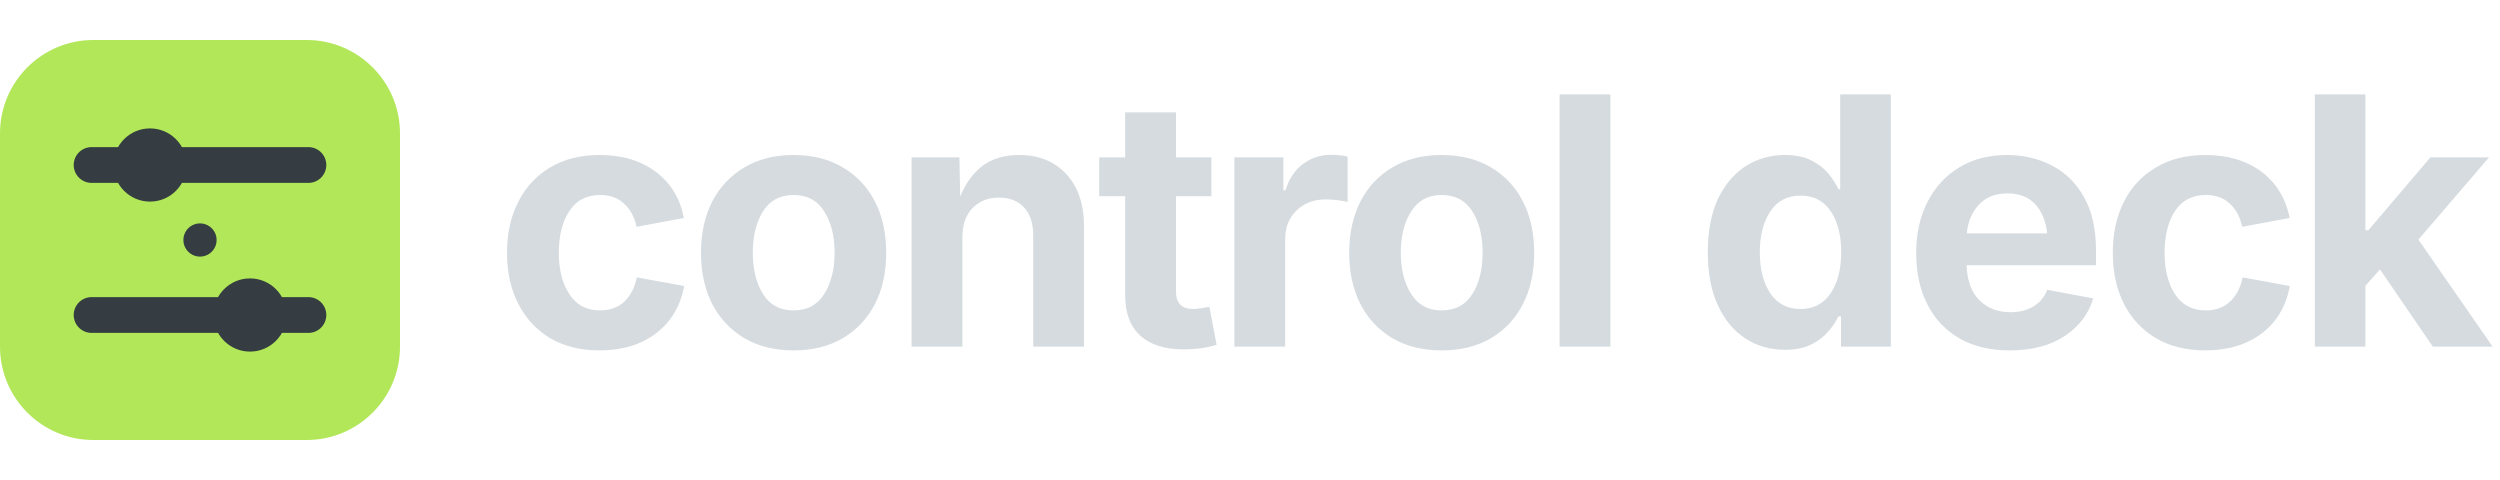
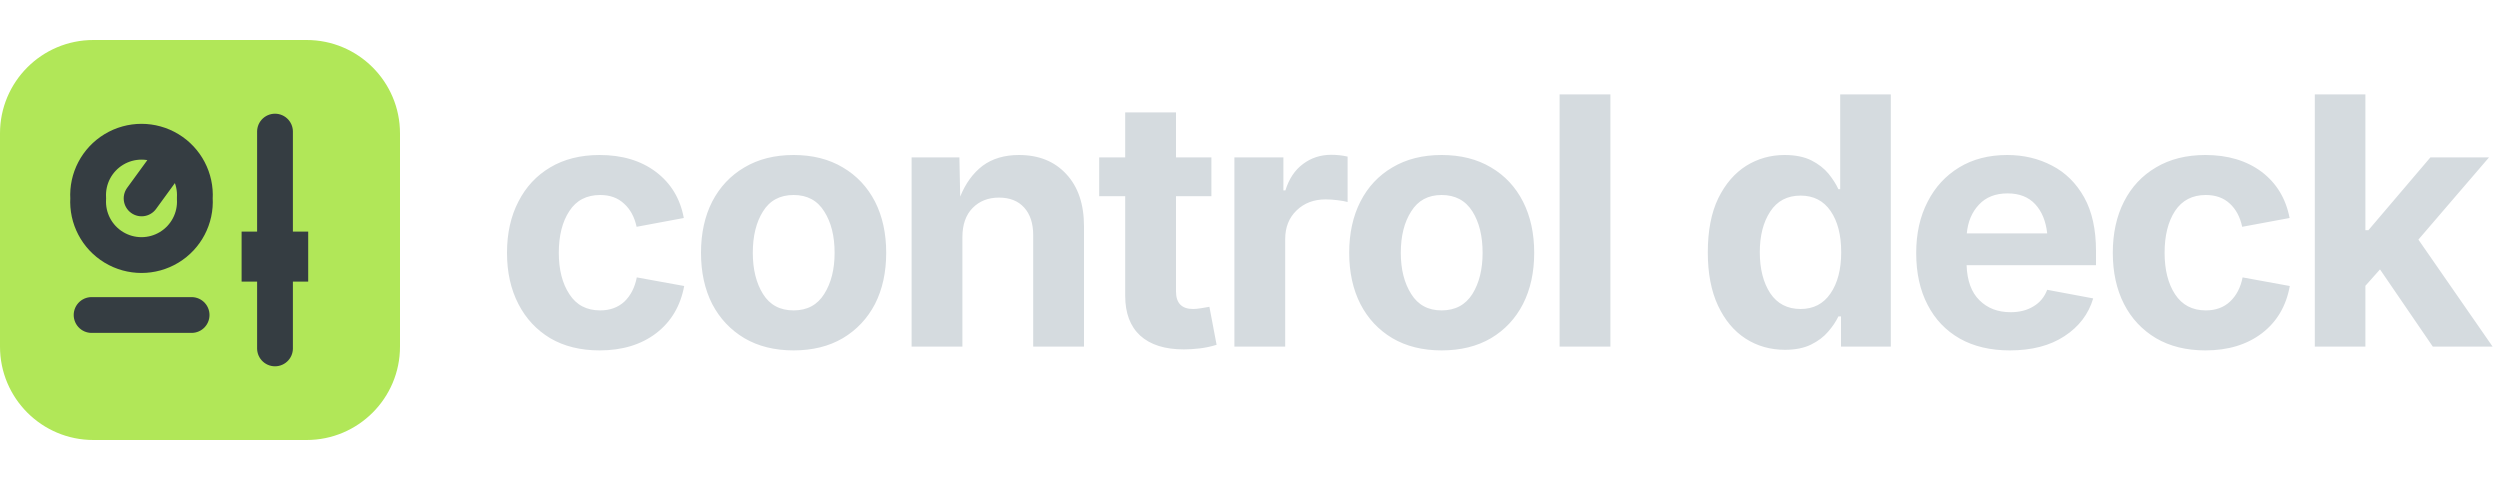
<svg xmlns="http://www.w3.org/2000/svg" viewBox="0 0 125 24" width="125" height="24">
  <path id="mark-1" d="M4.67 2H15.33A4.67 4.67 0 0 1 20 6.67V17.33A4.67 4.67 0 0 1 15.33 22H4.67A4.67 4.67 0 0 1 0 17.33V6.67A4.67 4.67 0 0 1 4.67 2Z" fill="#B1E758" />
-   <path id="cut-2" d="M 4.58 8.25 H 15.42 M 4.58 15.75 H 15.42" fill="none" stroke="#353D42" stroke-width="1.79" stroke-linecap="round" stroke-linejoin="round" />
-   <circle id="cut-3" cx="7.5" cy="8.25" r="1.83" fill="#353D42" />
-   <circle id="cut-4" cx="12.5" cy="15.75" r="1.83" fill="#353D42" />
-   <circle id="cut-5" cx="10" cy="12" r="0.83" fill="#353D42" />
-   <path id="word-6" d="M29.98 17.52Q28.55 17.52 27.51 16.91Q26.48 16.29 25.92 15.2Q25.35 14.1 25.35 12.64Q25.35 11.18 25.92 10.08Q26.48 8.98 27.51 8.37Q28.55 7.75 29.98 7.75Q31.67 7.75 32.79 8.59Q33.92 9.44 34.19 10.9L31.83 11.34Q31.67 10.6 31.2 10.18Q30.74 9.75 30.01 9.75Q28.99 9.75 28.47 10.55Q27.94 11.35 27.94 12.64Q27.94 13.91 28.47 14.71Q28.99 15.52 30.01 15.52Q30.74 15.52 31.22 15.08Q31.69 14.63 31.84 13.87L34.21 14.3Q33.93 15.8 32.81 16.66Q31.68 17.52 29.98 17.52Z M39.68 17.52Q38.26 17.52 37.22 16.91Q36.18 16.29 35.61 15.2Q35.05 14.1 35.05 12.64Q35.05 11.18 35.61 10.08Q36.18 8.98 37.22 8.37Q38.26 7.75 39.68 7.75Q41.1 7.75 42.14 8.37Q43.18 8.98 43.75 10.08Q44.31 11.18 44.31 12.64Q44.31 14.1 43.75 15.2Q43.18 16.29 42.14 16.91Q41.1 17.52 39.68 17.52ZM39.68 15.52Q40.7 15.52 41.21 14.7Q41.73 13.88 41.73 12.64Q41.73 11.38 41.21 10.57Q40.7 9.75 39.68 9.75Q38.66 9.75 38.15 10.57Q37.64 11.38 37.64 12.64Q37.64 13.88 38.15 14.7Q38.66 15.52 39.68 15.52Z M48.12 11.86V17.33H45.58V7.87H47.97L48.01 9.83Q48.41 8.84 49.13 8.29Q49.86 7.75 50.95 7.75Q52.43 7.75 53.31 8.7Q54.2 9.65 54.2 11.32V17.33H51.66V11.76Q51.66 10.88 51.21 10.38Q50.76 9.88 49.95 9.88Q49.14 9.88 48.63 10.4Q48.12 10.92 48.12 11.86Z M60.57 7.87V9.81H58.8V14.57Q58.8 15.45 59.66 15.45Q59.81 15.45 60.06 15.41Q60.32 15.37 60.47 15.34L60.83 17.24Q60.41 17.37 59.99 17.42Q59.57 17.47 59.19 17.47Q57.77 17.47 57.01 16.78Q56.26 16.09 56.26 14.79V9.81H54.96V7.87H56.26V5.62H58.8V7.87Z M61.72 17.33V7.87H64.17V9.52H64.27Q64.54 8.65 65.15 8.2Q65.76 7.74 66.56 7.74Q66.99 7.74 67.38 7.83V10.1Q67.21 10.05 66.88 10.01Q66.56 9.97 66.28 9.97Q65.4 9.97 64.83 10.52Q64.26 11.07 64.26 11.95V17.33Z M72.08 17.52Q70.66 17.52 69.62 16.91Q68.58 16.29 68.02 15.2Q67.46 14.1 67.46 12.64Q67.46 11.18 68.02 10.08Q68.58 8.98 69.62 8.37Q70.66 7.75 72.08 7.75Q73.51 7.75 74.55 8.37Q75.59 8.98 76.15 10.08Q76.71 11.18 76.71 12.64Q76.71 14.1 76.15 15.2Q75.59 16.29 74.55 16.91Q73.51 17.52 72.08 17.52ZM72.08 15.52Q73.1 15.52 73.62 14.7Q74.13 13.88 74.13 12.64Q74.13 11.38 73.62 10.57Q73.1 9.75 72.08 9.75Q71.07 9.75 70.56 10.57Q70.04 11.38 70.04 12.64Q70.04 13.88 70.56 14.7Q71.07 15.52 72.08 15.52Z M80.52 4.72V17.33H77.98V4.72Z M89.25 17.49Q88.15 17.49 87.28 16.93Q86.41 16.37 85.9 15.28Q85.39 14.19 85.39 12.62Q85.39 11 85.91 9.92Q86.44 8.84 87.31 8.29Q88.18 7.75 89.23 7.75Q90.03 7.75 90.57 8.02Q91.1 8.29 91.43 8.69Q91.75 9.09 91.92 9.46H92.01V4.72H94.54V17.33H92.05V15.82H91.92Q91.74 16.2 91.41 16.58Q91.08 16.97 90.55 17.23Q90.02 17.49 89.25 17.49ZM90.03 15.45Q90.99 15.45 91.52 14.68Q92.06 13.9 92.06 12.61Q92.06 11.32 91.53 10.55Q91 9.78 90.03 9.78Q89.03 9.78 88.51 10.58Q87.99 11.37 87.99 12.61Q87.99 13.86 88.51 14.66Q89.04 15.45 90.03 15.45Z M100.49 17.52Q99.04 17.52 97.99 16.93Q96.94 16.33 96.38 15.24Q95.81 14.15 95.81 12.65Q95.81 11.19 96.38 10.09Q96.94 8.99 97.96 8.37Q98.98 7.75 100.36 7.75Q101.59 7.75 102.6 8.28Q103.61 8.8 104.21 9.87Q104.8 10.93 104.8 12.55V13.26H98.33Q98.37 14.42 98.97 15.01Q99.57 15.61 100.53 15.61Q101.2 15.61 101.67 15.32Q102.15 15.04 102.36 14.49L104.66 14.92Q104.31 16.1 103.22 16.81Q102.14 17.52 100.49 17.52ZM98.34 11.67H102.36Q102.26 10.75 101.76 10.21Q101.26 9.67 100.38 9.67Q99.47 9.67 98.95 10.23Q98.42 10.79 98.34 11.67Z M110.27 17.52Q108.84 17.52 107.8 16.91Q106.76 16.29 106.2 15.2Q105.64 14.1 105.64 12.64Q105.64 11.18 106.2 10.08Q106.76 8.98 107.8 8.37Q108.84 7.75 110.27 7.75Q111.95 7.75 113.08 8.59Q114.2 9.44 114.48 10.9L112.11 11.34Q111.95 10.6 111.49 10.18Q111.03 9.75 110.29 9.75Q109.28 9.75 108.75 10.55Q108.23 11.35 108.23 12.64Q108.23 13.91 108.75 14.71Q109.28 15.52 110.29 15.52Q111.03 15.52 111.5 15.08Q111.98 14.63 112.13 13.87L114.49 14.3Q114.22 15.8 113.1 16.66Q111.97 17.52 110.27 17.52Z M115.74 17.33V4.72H118.27V11.51H118.42L121.52 7.87H124.45L120.92 11.98L124.63 17.33H121.64L119 13.47L118.27 14.29V17.33Z" fill="#D5DBDF" />
+   <path id="cut-2" d="M 7.08 9.92 m -2.67 0 a 2.67 2.67 0 1 0 5.33 0 a 2.67 2.67 0 1 0 -5.33 0 M 7.08 9.92 L 8.42 8.08 M 13.75 6.58 V 17.42 M 4.58 15.75 H 9.58" fill="none" stroke="#353D42" stroke-width="1.79" stroke-linecap="round" stroke-linejoin="round" />
+   <path id="cut-3" d="M 12.08 11.58 h 3.33 v 2.5 h -3.33 z" fill="#353D42" />
+   <path id="word-4" d="M29.98 17.52Q28.55 17.52 27.51 16.91Q26.48 16.29 25.92 15.2Q25.35 14.1 25.35 12.64Q25.35 11.18 25.92 10.08Q26.48 8.98 27.51 8.37Q28.55 7.75 29.98 7.75Q31.67 7.75 32.79 8.59Q33.92 9.44 34.19 10.9L31.83 11.34Q31.67 10.6 31.2 10.18Q30.74 9.75 30.01 9.75Q28.99 9.75 28.47 10.55Q27.94 11.35 27.94 12.64Q27.94 13.91 28.47 14.71Q28.99 15.52 30.01 15.52Q30.74 15.52 31.22 15.08Q31.69 14.63 31.84 13.87L34.21 14.3Q33.93 15.8 32.81 16.66Q31.68 17.52 29.98 17.52Z M39.68 17.52Q38.26 17.52 37.22 16.91Q36.18 16.29 35.61 15.2Q35.05 14.1 35.05 12.64Q35.05 11.18 35.61 10.08Q36.18 8.98 37.22 8.37Q38.26 7.75 39.68 7.75Q41.1 7.75 42.14 8.37Q43.18 8.98 43.75 10.08Q44.31 11.18 44.31 12.64Q44.31 14.1 43.75 15.2Q43.18 16.29 42.14 16.91Q41.1 17.52 39.68 17.52ZM39.68 15.52Q40.7 15.52 41.21 14.7Q41.73 13.88 41.73 12.64Q41.73 11.38 41.21 10.57Q40.7 9.75 39.68 9.75Q38.66 9.75 38.15 10.57Q37.64 11.38 37.64 12.64Q37.64 13.88 38.15 14.7Q38.66 15.52 39.68 15.52Z M48.12 11.86V17.33H45.58V7.87H47.97L48.01 9.83Q48.41 8.84 49.13 8.29Q49.86 7.75 50.95 7.75Q52.43 7.75 53.31 8.7Q54.2 9.65 54.2 11.32V17.33H51.66V11.76Q51.66 10.88 51.21 10.38Q50.76 9.88 49.95 9.88Q49.14 9.88 48.63 10.4Q48.12 10.92 48.12 11.86Z M60.57 7.87V9.81H58.8V14.57Q58.8 15.45 59.66 15.45Q59.81 15.45 60.06 15.41Q60.32 15.37 60.47 15.34L60.83 17.24Q60.41 17.37 59.99 17.42Q59.57 17.47 59.19 17.47Q57.77 17.47 57.01 16.78Q56.26 16.09 56.26 14.79V9.81H54.96V7.87H56.26V5.62H58.8V7.87Z M61.72 17.33V7.87H64.17V9.52H64.27Q64.54 8.65 65.15 8.2Q65.76 7.74 66.56 7.74Q66.99 7.74 67.38 7.83V10.1Q67.21 10.05 66.88 10.01Q66.56 9.97 66.28 9.97Q65.4 9.97 64.83 10.52Q64.26 11.07 64.26 11.95V17.33Z M72.08 17.52Q70.66 17.52 69.62 16.91Q68.58 16.29 68.02 15.2Q67.46 14.1 67.46 12.64Q67.46 11.18 68.02 10.08Q68.58 8.98 69.62 8.37Q70.66 7.75 72.08 7.75Q73.51 7.75 74.55 8.37Q75.59 8.98 76.15 10.08Q76.71 11.18 76.71 12.64Q76.71 14.1 76.15 15.2Q75.59 16.29 74.55 16.91Q73.51 17.52 72.08 17.52ZM72.08 15.52Q73.1 15.52 73.62 14.7Q74.13 13.88 74.13 12.64Q74.13 11.38 73.62 10.57Q73.1 9.75 72.08 9.75Q71.07 9.75 70.56 10.57Q70.04 11.38 70.04 12.64Q70.04 13.88 70.56 14.7Q71.07 15.52 72.08 15.52Z M80.52 4.72V17.33H77.98V4.72Z M89.25 17.49Q88.15 17.49 87.28 16.93Q86.41 16.37 85.9 15.28Q85.39 14.19 85.39 12.62Q85.39 11 85.91 9.92Q86.44 8.84 87.31 8.29Q88.18 7.75 89.23 7.75Q90.03 7.75 90.57 8.02Q91.1 8.29 91.43 8.69Q91.75 9.09 91.92 9.46H92.01V4.72H94.54V17.33H92.05V15.82H91.92Q91.74 16.2 91.41 16.58Q91.08 16.97 90.55 17.23Q90.02 17.49 89.25 17.49ZM90.03 15.45Q90.99 15.45 91.52 14.68Q92.06 13.9 92.06 12.61Q92.06 11.32 91.53 10.55Q91 9.78 90.03 9.78Q89.03 9.78 88.51 10.58Q87.99 11.37 87.99 12.61Q87.99 13.86 88.51 14.66Q89.04 15.45 90.03 15.45Z M100.49 17.52Q99.04 17.52 97.99 16.93Q96.94 16.33 96.38 15.24Q95.81 14.15 95.81 12.65Q95.81 11.19 96.38 10.09Q96.94 8.99 97.96 8.37Q98.98 7.75 100.36 7.75Q101.59 7.75 102.6 8.28Q103.61 8.8 104.21 9.87Q104.8 10.93 104.8 12.55V13.26H98.33Q98.37 14.42 98.97 15.01Q99.57 15.61 100.53 15.61Q101.2 15.61 101.67 15.32Q102.15 15.04 102.36 14.49L104.66 14.92Q104.31 16.1 103.22 16.81Q102.14 17.52 100.49 17.52ZM98.34 11.67H102.36Q102.26 10.75 101.76 10.21Q101.26 9.67 100.38 9.67Q99.47 9.67 98.95 10.23Q98.42 10.79 98.34 11.67Z M110.27 17.52Q108.84 17.52 107.8 16.91Q106.76 16.29 106.2 15.2Q105.64 14.1 105.64 12.64Q105.64 11.18 106.2 10.08Q106.76 8.98 107.8 8.37Q108.84 7.75 110.27 7.75Q111.95 7.75 113.08 8.59Q114.2 9.44 114.48 10.9L112.11 11.34Q111.95 10.6 111.49 10.18Q111.03 9.75 110.29 9.75Q109.28 9.75 108.75 10.55Q108.23 11.35 108.23 12.64Q108.23 13.91 108.75 14.71Q109.28 15.52 110.29 15.52Q111.03 15.52 111.5 15.08Q111.98 14.63 112.13 13.87L114.49 14.3Q114.22 15.8 113.1 16.66Q111.97 17.52 110.27 17.52Z M115.74 17.33V4.72H118.27V11.51H118.42L121.52 7.87H124.45L120.92 11.98L124.63 17.33H121.64L119 13.47L118.27 14.29V17.33Z" fill="#D5DBDF" />
</svg>
